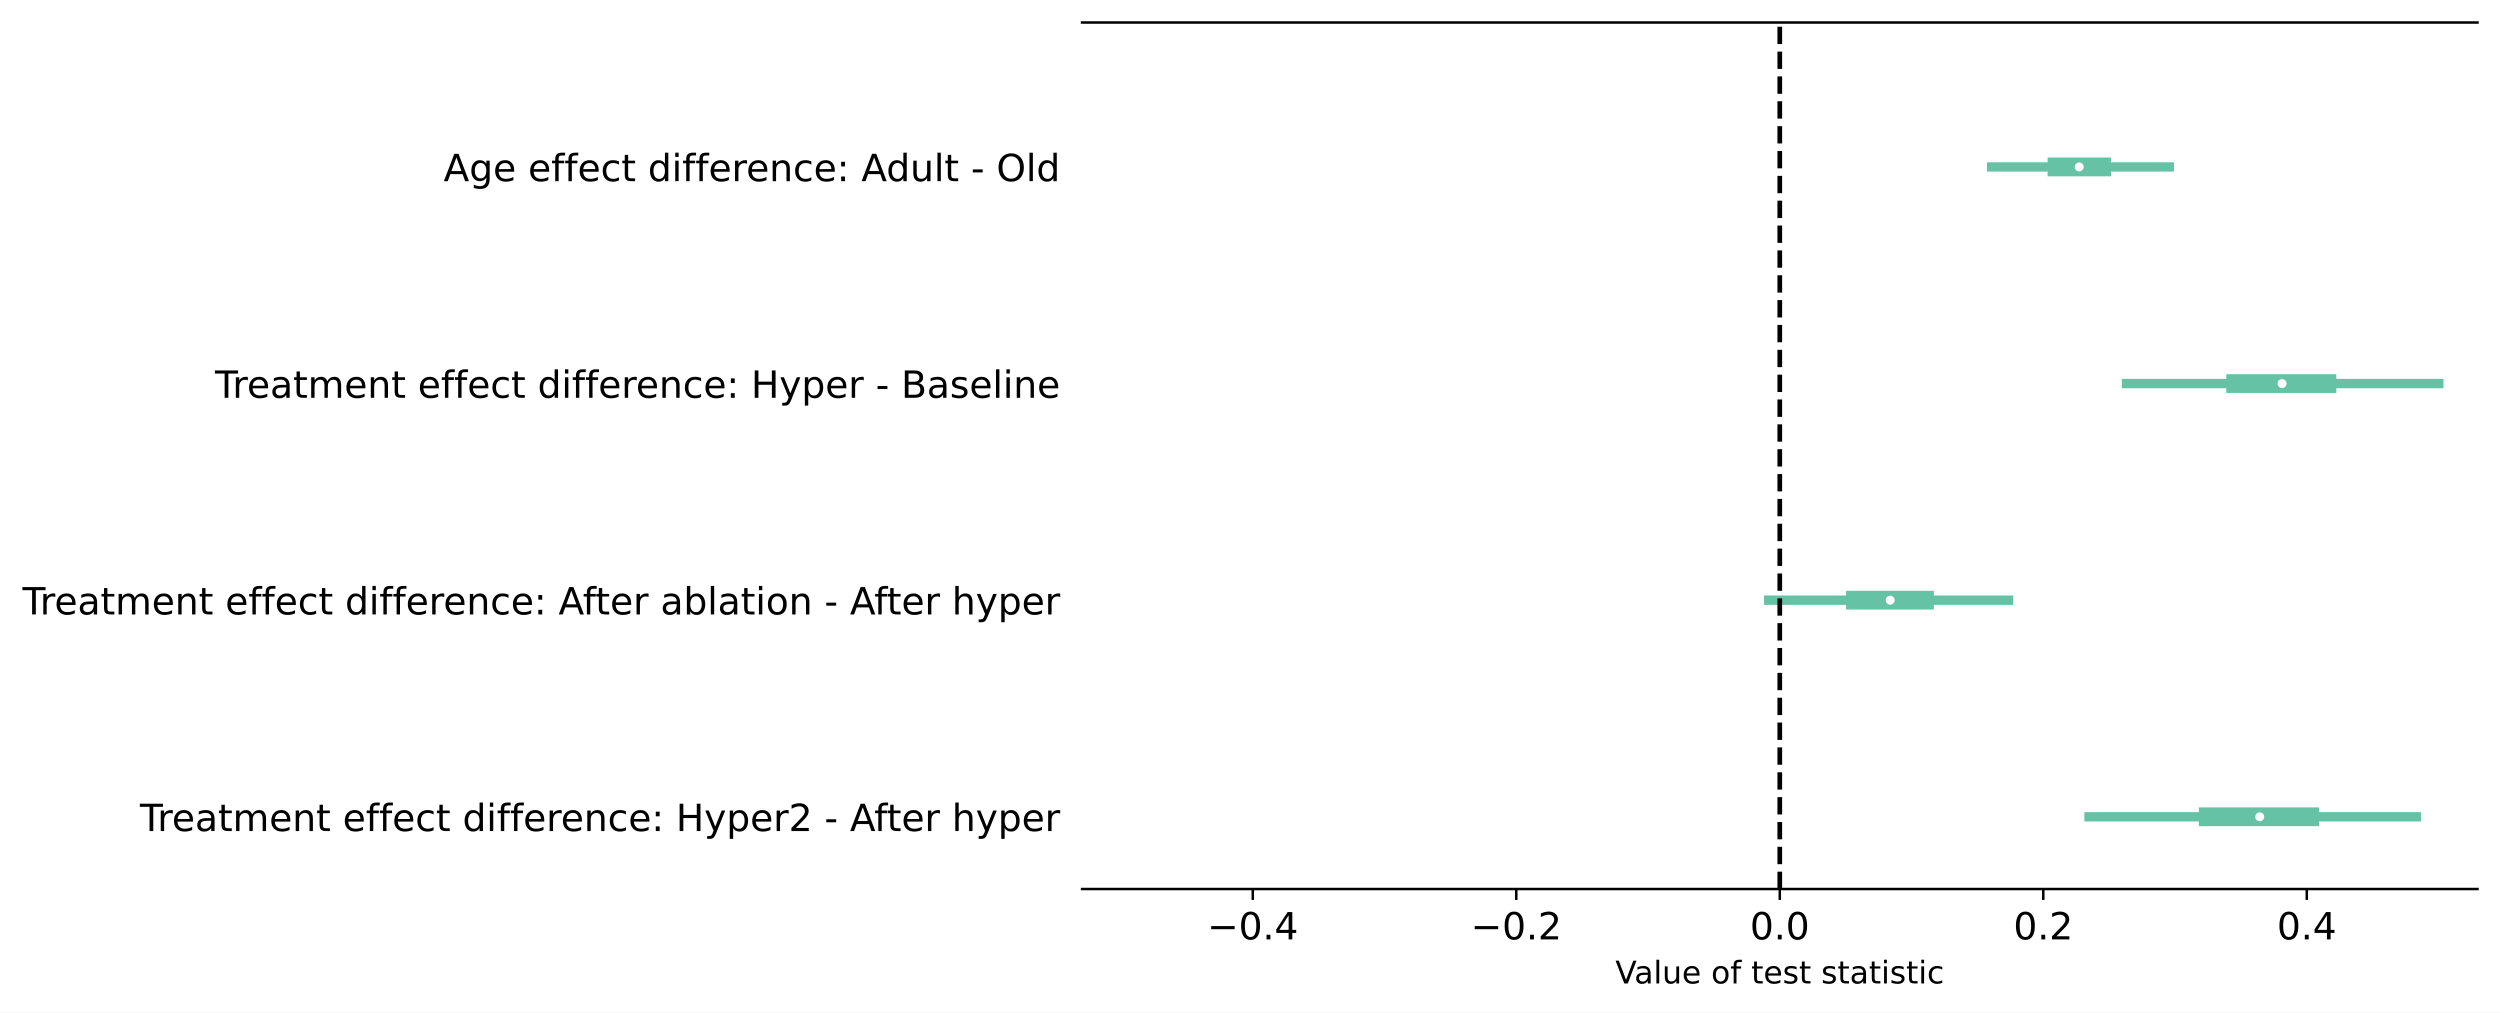
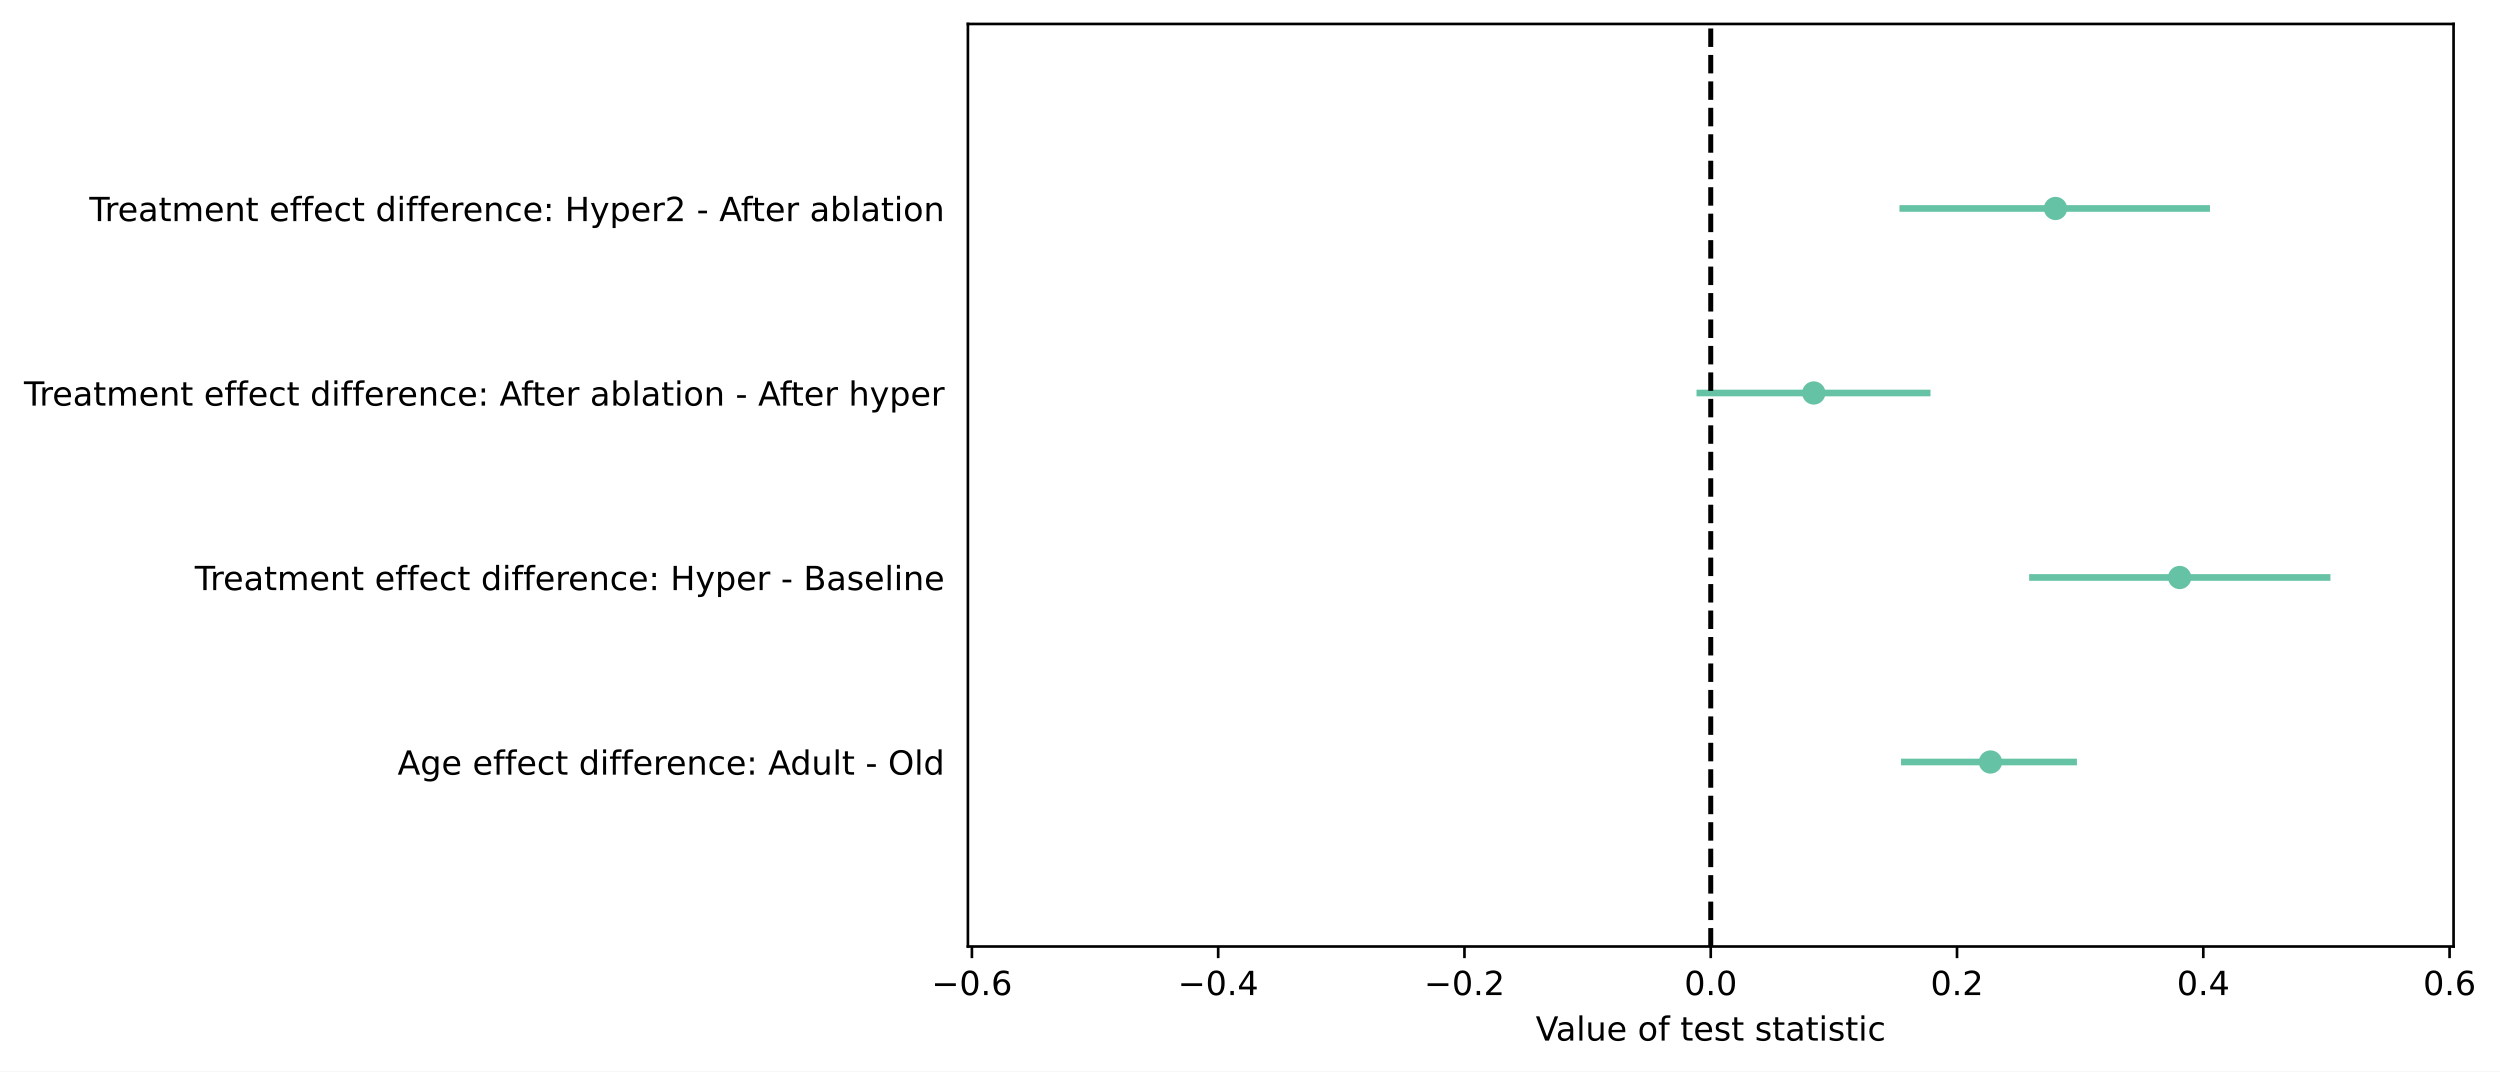
- <svg xmlns="http://www.w3.org/2000/svg" xmlns:xlink="http://www.w3.org/1999/xlink" width="799.758pt" height="323.892pt" viewBox="0 0 799.758 323.892" version="1.1">
+ <svg xmlns="http://www.w3.org/2000/svg" xmlns:xlink="http://www.w3.org/1999/xlink" width="751.183pt" height="321.956pt" viewBox="0 0 751.183 321.956" version="1.1">
  <defs>
    <style type="text/css">*{stroke-linejoin: round; stroke-linecap: butt}</style>
  </defs>
  <g id="figure_1">
    <g id="patch_1">
-       <path d="M 0 323.892  L 799.758 323.892  L 799.758 0  L 0 0  z " style="fill: #ffffff" />
+       <path d="M 0 321.956  L 751.183 321.956  L 751.183 0  L 0 0  z " style="fill: #ffffff" />
    </g>
    <g id="axes_1">
      <g id="patch_2">
-         <path d="M 346.158 284.4  L 792.558 284.4  L 792.558 7.2  L 346.158 7.2  z " style="fill: #ffffff" />
+         <path d="M 290.831 284.4  L 737.231 284.4  L 737.231 7.2  L 290.831 7.2  z " style="fill: #ffffff" />
      </g>
      <g id="matplotlib.axis_1">
        <g id="xtick_1">
          <g id="line2d_1">
            <defs>
-               <path id="m90b5efe0bd" d="M 0 0  L 0 3.5  " style="stroke: #000000; stroke-width: 0.8" />
+               <path id="m12f1e73c21" d="M 0 0  L 0 3.5  " style="stroke: #000000; stroke-width: 0.8" />
            </defs>
            <g>
-               <use xlink:href="#m90b5efe0bd" x="400.766" y="284.4" style="stroke: #000000; stroke-width: 0.8" />
+               <use xlink:href="#m12f1e73c21" x="292.031" y="284.4" style="stroke: #000000; stroke-width: 0.8" />
            </g>
          </g>
          <g id="text_1">
-             <g transform="translate(386.1962 300.5181) scale(0.12 -0.12)">
+             <g transform="translate(279.8892 298.9984) scale(0.1 -0.1)">
              <defs>
                <path id="DejaVuSans-2212" d="M 678 2272  L 4684 2272  L 4684 1741  L 678 1741  L 678 2272  z " transform="scale(0.015625)" />
                <path id="DejaVuSans-30" d="M 2034 4250  Q 1547 4250 1301 3770  Q 1056 3291 1056 2328  Q 1056 1369 1301 889  Q 1547 409 2034 409  Q 2525 409 2770 889  Q 3016 1369 3016 2328  Q 3016 3291 2770 3770  Q 2525 4250 2034 4250  z M 2034 4750  Q 2819 4750 3233 4129  Q 3647 3509 3647 2328  Q 3647 1150 3233 529  Q 2819 -91 2034 -91  Q 1250 -91 836 529  Q 422 1150 422 2328  Q 422 3509 836 4129  Q 1250 4750 2034 4750  z " transform="scale(0.015625)" />
                <path id="DejaVuSans-2e" d="M 684 794  L 1344 794  L 1344 0  L 684 0  L 684 794  z " transform="scale(0.015625)" />
+                 <path id="DejaVuSans-36" d="M 2113 2584  Q 1688 2584 1439 2293  Q 1191 2003 1191 1497  Q 1191 994 1439 701  Q 1688 409 2113 409  Q 2538 409 2786 701  Q 3034 994 3034 1497  Q 3034 2003 2786 2293  Q 2538 2584 2113 2584  z M 3366 4563  L 3366 3988  Q 3128 4100 2886 4159  Q 2644 4219 2406 4219  Q 1781 4219 1451 3797  Q 1122 3375 1075 2522  Q 1259 2794 1537 2939  Q 1816 3084 2150 3084  Q 2853 3084 3261 2657  Q 3669 2231 3669 1497  Q 3669 778 3244 343  Q 2819 -91 2113 -91  Q 1303 -91 875 529  Q 447 1150 447 2328  Q 447 3434 972 4092  Q 1497 4750 2381 4750  Q 2619 4750 2861 4703  Q 3103 4656 3366 4563  z " transform="scale(0.015625)" />
+               </defs>
+               <use xlink:href="#DejaVuSans-2212" />
+               <use xlink:href="#DejaVuSans-30" x="83.789" />
+               <use xlink:href="#DejaVuSans-2e" x="147.412" />
+               <use xlink:href="#DejaVuSans-36" x="179.199" />
+             </g>
+           </g>
+         </g>
+         <g id="xtick_2">
+           <g id="line2d_2">
+             <g>
+               <use xlink:href="#m12f1e73c21" x="366.031" y="284.4" style="stroke: #000000; stroke-width: 0.8" />
+             </g>
+           </g>
+           <g id="text_2">
+             <g transform="translate(353.8894 298.9984) scale(0.1 -0.1)">
+               <defs>
                <path id="DejaVuSans-34" d="M 2419 4116  L 825 1625  L 2419 1625  L 2419 4116  z M 2253 4666  L 3047 4666  L 3047 1625  L 3713 1625  L 3713 1100  L 3047 1100  L 3047 0  L 2419 0  L 2419 1100  L 313 1100  L 313 1709  L 2253 4666  z " transform="scale(0.015625)" />
              </defs>
              <use xlink:href="#DejaVuSans-2212" />
              <use xlink:href="#DejaVuSans-30" x="83.789" />
              <use xlink:href="#DejaVuSans-2e" x="147.412" />
              <use xlink:href="#DejaVuSans-34" x="179.199" />
            </g>
          </g>
        </g>
-         <g id="xtick_2">
-           <g id="line2d_2">
-             <g>
-               <use xlink:href="#m90b5efe0bd" x="485.062" y="284.4" style="stroke: #000000; stroke-width: 0.8" />
-             </g>
-           </g>
-           <g id="text_2">
-             <g transform="translate(470.492 300.5181) scale(0.12 -0.12)">
+         <g id="xtick_3">
+           <g id="line2d_3">
+             <g>
+               <use xlink:href="#m12f1e73c21" x="440.031" y="284.4" style="stroke: #000000; stroke-width: 0.8" />
+             </g>
+           </g>
+           <g id="text_3">
+             <g transform="translate(427.8896 298.9984) scale(0.1 -0.1)">
              <defs>
                <path id="DejaVuSans-32" d="M 1228 531  L 3431 531  L 3431 0  L 469 0  L 469 531  Q 828 903 1448 1529  Q 2069 2156 2228 2338  Q 2531 2678 2651 2914  Q 2772 3150 2772 3378  Q 2772 3750 2511 3984  Q 2250 4219 1831 4219  Q 1534 4219 1204 4116  Q 875 4013 500 3803  L 500 4441  Q 881 4594 1212 4672  Q 1544 4750 1819 4750  Q 2544 4750 2975 4387  Q 3406 4025 3406 3419  Q 3406 3131 3298 2873  Q 3191 2616 2906 2266  Q 2828 2175 2409 1742  Q 1991 1309 1228 531  z " transform="scale(0.015625)" />
              </defs>
              <use xlink:href="#DejaVuSans-2212" />
              <use xlink:href="#DejaVuSans-30" x="83.789" />
              <use xlink:href="#DejaVuSans-2e" x="147.412" />
              <use xlink:href="#DejaVuSans-32" x="179.199" />
            </g>
          </g>
        </g>
-         <g id="xtick_3">
-           <g id="line2d_3">
-             <g>
-               <use xlink:href="#m90b5efe0bd" x="569.357" y="284.4" style="stroke: #000000; stroke-width: 0.8" />
-             </g>
-           </g>
-           <g id="text_3">
-             <g transform="translate(559.8156 300.5181) scale(0.12 -0.12)">
+         <g id="xtick_4">
+           <g id="line2d_4">
+             <g>
+               <use xlink:href="#m12f1e73c21" x="514.031" y="284.4" style="stroke: #000000; stroke-width: 0.8" />
+             </g>
+           </g>
+           <g id="text_4">
+             <g transform="translate(506.0797 298.9984) scale(0.1 -0.1)">
              <use xlink:href="#DejaVuSans-30" />
              <use xlink:href="#DejaVuSans-2e" x="63.623" />
              <use xlink:href="#DejaVuSans-30" x="95.41" />
            </g>
          </g>
        </g>
-         <g id="xtick_4">
-           <g id="line2d_4">
-             <g>
-               <use xlink:href="#m90b5efe0bd" x="653.653" y="284.4" style="stroke: #000000; stroke-width: 0.8" />
-             </g>
-           </g>
-           <g id="text_4">
-             <g transform="translate(644.1115 300.5181) scale(0.12 -0.12)">
+         <g id="xtick_5">
+           <g id="line2d_5">
+             <g>
+               <use xlink:href="#m12f1e73c21" x="588.031" y="284.4" style="stroke: #000000; stroke-width: 0.8" />
+             </g>
+           </g>
+           <g id="text_5">
+             <g transform="translate(580.0799 298.9984) scale(0.1 -0.1)">
              <use xlink:href="#DejaVuSans-30" />
              <use xlink:href="#DejaVuSans-2e" x="63.623" />
              <use xlink:href="#DejaVuSans-32" x="95.41" />
            </g>
          </g>
        </g>
-         <g id="xtick_5">
-           <g id="line2d_5">
-             <g>
-               <use xlink:href="#m90b5efe0bd" x="737.949" y="284.4" style="stroke: #000000; stroke-width: 0.8" />
-             </g>
-           </g>
-           <g id="text_5">
-             <g transform="translate(728.4073 300.5181) scale(0.12 -0.12)">
+         <g id="xtick_6">
+           <g id="line2d_6">
+             <g>
+               <use xlink:href="#m12f1e73c21" x="662.032" y="284.4" style="stroke: #000000; stroke-width: 0.8" />
+             </g>
+           </g>
+           <g id="text_6">
+             <g transform="translate(654.0801 298.9984) scale(0.1 -0.1)">
              <use xlink:href="#DejaVuSans-30" />
              <use xlink:href="#DejaVuSans-2e" x="63.623" />
              <use xlink:href="#DejaVuSans-34" x="95.41" />
            </g>
          </g>
        </g>
-         <g id="text_6">
-           <g transform="translate(516.7567 314.6122) scale(0.1 -0.1)">
+         <g id="xtick_7">
+           <g id="line2d_7">
+             <g>
+               <use xlink:href="#m12f1e73c21" x="736.032" y="284.4" style="stroke: #000000; stroke-width: 0.8" />
+             </g>
+           </g>
+           <g id="text_7">
+             <g transform="translate(728.0803 298.9984) scale(0.1 -0.1)">
+               <use xlink:href="#DejaVuSans-30" />
+               <use xlink:href="#DejaVuSans-2e" x="63.623" />
+               <use xlink:href="#DejaVuSans-36" x="95.41" />
+             </g>
+           </g>
+         </g>
+         <g id="text_8">
+           <g transform="translate(461.4305 312.6766) scale(0.1 -0.1)">
            <defs>
              <path id="DejaVuSans-56" d="M 1831 0  L 50 4666  L 709 4666  L 2188 738  L 3669 4666  L 4325 4666  L 2547 0  L 1831 0  z " transform="scale(0.015625)" />
              <path id="DejaVuSans-61" d="M 2194 1759  Q 1497 1759 1228 1600  Q 959 1441 959 1056  Q 959 750 1161 570  Q 1363 391 1709 391  Q 2188 391 2477 730  Q 2766 1069 2766 1631  L 2766 1759  L 2194 1759  z M 3341 1997  L 3341 0  L 2766 0  L 2766 531  Q 2569 213 2275 61  Q 1981 -91 1556 -91  Q 1019 -91 701 211  Q 384 513 384 1019  Q 384 1609 779 1909  Q 1175 2209 1959 2209  L 2766 2209  L 2766 2266  Q 2766 2663 2505 2880  Q 2244 3097 1772 3097  Q 1472 3097 1187 3025  Q 903 2953 641 2809  L 641 3341  Q 956 3463 1253 3523  Q 1550 3584 1831 3584  Q 2591 3584 2966 3190  Q 3341 2797 3341 1997  z " transform="scale(0.015625)" />
              <path id="DejaVuSans-6c" d="M 603 4863  L 1178 4863  L 1178 0  L 603 0  L 603 4863  z " transform="scale(0.015625)" />
              <path id="DejaVuSans-75" d="M 544 1381  L 544 3500  L 1119 3500  L 1119 1403  Q 1119 906 1312 657  Q 1506 409 1894 409  Q 2359 409 2629 706  Q 2900 1003 2900 1516  L 2900 3500  L 3475 3500  L 3475 0  L 2900 0  L 2900 538  Q 2691 219 2414 64  Q 2138 -91 1772 -91  Q 1169 -91 856 284  Q 544 659 544 1381  z M 1991 3584  L 1991 3584  z " transform="scale(0.015625)" />
              <path id="DejaVuSans-65" d="M 3597 1894  L 3597 1613  L 953 1613  Q 991 1019 1311 708  Q 1631 397 2203 397  Q 2534 397 2845 478  Q 3156 559 3463 722  L 3463 178  Q 3153 47 2828 -22  Q 2503 -91 2169 -91  Q 1331 -91 842 396  Q 353 884 353 1716  Q 353 2575 817 3079  Q 1281 3584 2069 3584  Q 2775 3584 3186 3129  Q 3597 2675 3597 1894  z M 3022 2063  Q 3016 2534 2758 2815  Q 2500 3097 2075 3097  Q 1594 3097 1305 2825  Q 1016 2553 972 2059  L 3022 2063  z " transform="scale(0.015625)" />
              <path id="DejaVuSans-20" transform="scale(0.015625)" />
              <path id="DejaVuSans-6f" d="M 1959 3097  Q 1497 3097 1228 2736  Q 959 2375 959 1747  Q 959 1119 1226 758  Q 1494 397 1959 397  Q 2419 397 2687 759  Q 2956 1122 2956 1747  Q 2956 2369 2687 2733  Q 2419 3097 1959 3097  z M 1959 3584  Q 2709 3584 3137 3096  Q 3566 2609 3566 1747  Q 3566 888 3137 398  Q 2709 -91 1959 -91  Q 1206 -91 779 398  Q 353 888 353 1747  Q 353 2609 779 3096  Q 1206 3584 1959 3584  z " transform="scale(0.015625)" />
              <path id="DejaVuSans-66" d="M 2375 4863  L 2375 4384  L 1825 4384  Q 1516 4384 1395 4259  Q 1275 4134 1275 3809  L 1275 3500  L 2222 3500  L 2222 3053  L 1275 3053  L 1275 0  L 697 0  L 697 3053  L 147 3053  L 147 3500  L 697 3500  L 697 3744  Q 697 4328 969 4595  Q 1241 4863 1831 4863  L 2375 4863  z " transform="scale(0.015625)" />
              <path id="DejaVuSans-74" d="M 1172 4494  L 1172 3500  L 2356 3500  L 2356 3053  L 1172 3053  L 1172 1153  Q 1172 725 1289 603  Q 1406 481 1766 481  L 2356 481  L 2356 0  L 1766 0  Q 1100 0 847 248  Q 594 497 594 1153  L 594 3053  L 172 3053  L 172 3500  L 594 3500  L 594 4494  L 1172 4494  z " transform="scale(0.015625)" />
              <path id="DejaVuSans-73" d="M 2834 3397  L 2834 2853  Q 2591 2978 2328 3040  Q 2066 3103 1784 3103  Q 1356 3103 1142 2972  Q 928 2841 928 2578  Q 928 2378 1081 2264  Q 1234 2150 1697 2047  L 1894 2003  Q 2506 1872 2764 1633  Q 3022 1394 3022 966  Q 3022 478 2636 193  Q 2250 -91 1575 -91  Q 1294 -91 989 -36  Q 684 19 347 128  L 347 722  Q 666 556 975 473  Q 1284 391 1588 391  Q 1994 391 2212 530  Q 2431 669 2431 922  Q 2431 1156 2273 1281  Q 2116 1406 1581 1522  L 1381 1569  Q 847 1681 609 1914  Q 372 2147 372 2553  Q 372 3047 722 3315  Q 1072 3584 1716 3584  Q 2034 3584 2315 3537  Q 2597 3491 2834 3397  z " transform="scale(0.015625)" />
              <path id="DejaVuSans-69" d="M 603 3500  L 1178 3500  L 1178 0  L 603 0  L 603 3500  z M 603 4863  L 1178 4863  L 1178 4134  L 603 4134  L 603 4863  z " transform="scale(0.015625)" />
              <path id="DejaVuSans-63" d="M 3122 3366  L 3122 2828  Q 2878 2963 2633 3030  Q 2388 3097 2138 3097  Q 1578 3097 1268 2742  Q 959 2388 959 1747  Q 959 1106 1268 751  Q 1578 397 2138 397  Q 2388 397 2633 464  Q 2878 531 3122 666  L 3122 134  Q 2881 22 2623 -34  Q 2366 -91 2075 -91  Q 1284 -91 818 406  Q 353 903 353 1747  Q 353 2603 823 3093  Q 1294 3584 2113 3584  Q 2378 3584 2631 3529  Q 2884 3475 3122 3366  z " transform="scale(0.015625)" />
            </defs>
            <use xlink:href="#DejaVuSans-56" />
            <use xlink:href="#DejaVuSans-61" x="60.658" />
            <use xlink:href="#DejaVuSans-6c" x="121.938" />
            <use xlink:href="#DejaVuSans-75" x="149.721" />
            <use xlink:href="#DejaVuSans-65" x="213.1" />
            <use xlink:href="#DejaVuSans-20" x="274.623" />
            <use xlink:href="#DejaVuSans-6f" x="306.41" />
            <use xlink:href="#DejaVuSans-66" x="367.592" />
            <use xlink:href="#DejaVuSans-20" x="402.797" />
            <use xlink:href="#DejaVuSans-74" x="434.584" />
            <use xlink:href="#DejaVuSans-65" x="473.793" />
            <use xlink:href="#DejaVuSans-73" x="535.316" />
            <use xlink:href="#DejaVuSans-74" x="587.416" />
            <use xlink:href="#DejaVuSans-20" x="626.625" />
            <use xlink:href="#DejaVuSans-73" x="658.412" />
            <use xlink:href="#DejaVuSans-74" x="710.512" />
            <use xlink:href="#DejaVuSans-61" x="749.721" />
            <use xlink:href="#DejaVuSans-74" x="811" />
            <use xlink:href="#DejaVuSans-69" x="850.209" />
            <use xlink:href="#DejaVuSans-73" x="877.992" />
            <use xlink:href="#DejaVuSans-74" x="930.092" />
            <use xlink:href="#DejaVuSans-69" x="969.301" />
            <use xlink:href="#DejaVuSans-63" x="997.084" />
          </g>
        </g>
      </g>
      <g id="matplotlib.axis_2">
-         <g id="ytick_1">
-           <g id="text_7">
-             <g transform="translate(44.77125 265.8591) scale(0.12 -0.12)">
+         <g id="ytick_1" />
+         <g id="ytick_2">
+           <g id="text_9">
+             <g transform="translate(119.4594 232.7592) scale(0.1 -0.1)">
+               <defs>
+                 <path id="DejaVuSans-41" d="M 2188 4044  L 1331 1722  L 3047 1722  L 2188 4044  z M 1831 4666  L 2547 4666  L 4325 0  L 3669 0  L 3244 1197  L 1141 1197  L 716 0  L 50 0  L 1831 4666  z " transform="scale(0.015625)" />
+                 <path id="DejaVuSans-67" d="M 2906 1791  Q 2906 2416 2648 2759  Q 2391 3103 1925 3103  Q 1463 3103 1205 2759  Q 947 2416 947 1791  Q 947 1169 1205 825  Q 1463 481 1925 481  Q 2391 481 2648 825  Q 2906 1169 2906 1791  z M 3481 434  Q 3481 -459 3084 -895  Q 2688 -1331 1869 -1331  Q 1566 -1331 1297 -1286  Q 1028 -1241 775 -1147  L 775 -588  Q 1028 -725 1275 -790  Q 1522 -856 1778 -856  Q 2344 -856 2625 -561  Q 2906 -266 2906 331  L 2906 616  Q 2728 306 2450 153  Q 2172 0 1784 0  Q 1141 0 747 490  Q 353 981 353 1791  Q 353 2603 747 3093  Q 1141 3584 1784 3584  Q 2172 3584 2450 3431  Q 2728 3278 2906 2969  L 2906 3500  L 3481 3500  L 3481 434  z " transform="scale(0.015625)" />
+                 <path id="DejaVuSans-64" d="M 2906 2969  L 2906 4863  L 3481 4863  L 3481 0  L 2906 0  L 2906 525  Q 2725 213 2448 61  Q 2172 -91 1784 -91  Q 1150 -91 751 415  Q 353 922 353 1747  Q 353 2572 751 3078  Q 1150 3584 1784 3584  Q 2172 3584 2448 3432  Q 2725 3281 2906 2969  z M 947 1747  Q 947 1113 1208 752  Q 1469 391 1925 391  Q 2381 391 2643 752  Q 2906 1113 2906 1747  Q 2906 2381 2643 2742  Q 2381 3103 1925 3103  Q 1469 3103 1208 2742  Q 947 2381 947 1747  z " transform="scale(0.015625)" />
+                 <path id="DejaVuSans-72" d="M 2631 2963  Q 2534 3019 2420 3045  Q 2306 3072 2169 3072  Q 1681 3072 1420 2755  Q 1159 2438 1159 1844  L 1159 0  L 581 0  L 581 3500  L 1159 3500  L 1159 2956  Q 1341 3275 1631 3429  Q 1922 3584 2338 3584  Q 2397 3584 2469 3576  Q 2541 3569 2628 3553  L 2631 2963  z " transform="scale(0.015625)" />
+                 <path id="DejaVuSans-6e" d="M 3513 2113  L 3513 0  L 2938 0  L 2938 2094  Q 2938 2591 2744 2837  Q 2550 3084 2163 3084  Q 1697 3084 1428 2787  Q 1159 2491 1159 1978  L 1159 0  L 581 0  L 581 3500  L 1159 3500  L 1159 2956  Q 1366 3272 1645 3428  Q 1925 3584 2291 3584  Q 2894 3584 3203 3211  Q 3513 2838 3513 2113  z " transform="scale(0.015625)" />
+                 <path id="DejaVuSans-3a" d="M 750 794  L 1409 794  L 1409 0  L 750 0  L 750 794  z M 750 3309  L 1409 3309  L 1409 2516  L 750 2516  L 750 3309  z " transform="scale(0.015625)" />
+                 <path id="DejaVuSans-2d" d="M 313 2009  L 1997 2009  L 1997 1497  L 313 1497  L 313 2009  z " transform="scale(0.015625)" />
+                 <path id="DejaVuSans-4f" d="M 2522 4238  Q 1834 4238 1429 3725  Q 1025 3213 1025 2328  Q 1025 1447 1429 934  Q 1834 422 2522 422  Q 3209 422 3611 934  Q 4013 1447 4013 2328  Q 4013 3213 3611 3725  Q 3209 4238 2522 4238  z M 2522 4750  Q 3503 4750 4090 4092  Q 4678 3434 4678 2328  Q 4678 1225 4090 567  Q 3503 -91 2522 -91  Q 1538 -91 948 565  Q 359 1222 359 2328  Q 359 3434 948 4092  Q 1538 4750 2522 4750  z " transform="scale(0.015625)" />
+               </defs>
+               <use xlink:href="#DejaVuSans-41" />
+               <use xlink:href="#DejaVuSans-67" x="68.408" />
+               <use xlink:href="#DejaVuSans-65" x="131.885" />
+               <use xlink:href="#DejaVuSans-20" x="193.408" />
+               <use xlink:href="#DejaVuSans-65" x="225.195" />
+               <use xlink:href="#DejaVuSans-66" x="286.719" />
+               <use xlink:href="#DejaVuSans-66" x="321.924" />
+               <use xlink:href="#DejaVuSans-65" x="357.129" />
+               <use xlink:href="#DejaVuSans-63" x="418.652" />
+               <use xlink:href="#DejaVuSans-74" x="473.633" />
+               <use xlink:href="#DejaVuSans-20" x="512.842" />
+               <use xlink:href="#DejaVuSans-64" x="544.629" />
+               <use xlink:href="#DejaVuSans-69" x="608.105" />
+               <use xlink:href="#DejaVuSans-66" x="635.889" />
+               <use xlink:href="#DejaVuSans-66" x="671.094" />
+               <use xlink:href="#DejaVuSans-65" x="706.299" />
+               <use xlink:href="#DejaVuSans-72" x="767.822" />
+               <use xlink:href="#DejaVuSans-65" x="806.686" />
+               <use xlink:href="#DejaVuSans-6e" x="868.209" />
+               <use xlink:href="#DejaVuSans-63" x="931.588" />
+               <use xlink:href="#DejaVuSans-65" x="986.568" />
+               <use xlink:href="#DejaVuSans-3a" x="1048.092" />
+               <use xlink:href="#DejaVuSans-20" x="1081.783" />
+               <use xlink:href="#DejaVuSans-41" x="1113.57" />
+               <use xlink:href="#DejaVuSans-64" x="1180.229" />
+               <use xlink:href="#DejaVuSans-75" x="1243.705" />
+               <use xlink:href="#DejaVuSans-6c" x="1307.084" />
+               <use xlink:href="#DejaVuSans-74" x="1334.867" />
+               <use xlink:href="#DejaVuSans-20" x="1374.076" />
+               <use xlink:href="#DejaVuSans-2d" x="1405.863" />
+               <use xlink:href="#DejaVuSans-20" x="1441.947" />
+               <use xlink:href="#DejaVuSans-4f" x="1473.734" />
+               <use xlink:href="#DejaVuSans-6c" x="1552.445" />
+               <use xlink:href="#DejaVuSans-64" x="1580.229" />
+             </g>
+           </g>
+         </g>
+         <g id="ytick_3">
+           <g id="text_10">
+             <g transform="translate(58.52813 177.3192) scale(0.1 -0.1)">
              <defs>
                <path id="DejaVuSans-54" d="M -19 4666  L 3928 4666  L 3928 4134  L 2272 4134  L 2272 0  L 1638 0  L 1638 4134  L -19 4134  L -19 4666  z " transform="scale(0.015625)" />
-                 <path id="DejaVuSans-72" d="M 2631 2963  Q 2534 3019 2420 3045  Q 2306 3072 2169 3072  Q 1681 3072 1420 2755  Q 1159 2438 1159 1844  L 1159 0  L 581 0  L 581 3500  L 1159 3500  L 1159 2956  Q 1341 3275 1631 3429  Q 1922 3584 2338 3584  Q 2397 3584 2469 3576  Q 2541 3569 2628 3553  L 2631 2963  z " transform="scale(0.015625)" />
                <path id="DejaVuSans-6d" d="M 3328 2828  Q 3544 3216 3844 3400  Q 4144 3584 4550 3584  Q 5097 3584 5394 3201  Q 5691 2819 5691 2113  L 5691 0  L 5113 0  L 5113 2094  Q 5113 2597 4934 2840  Q 4756 3084 4391 3084  Q 3944 3084 3684 2787  Q 3425 2491 3425 1978  L 3425 0  L 2847 0  L 2847 2094  Q 2847 2600 2669 2842  Q 2491 3084 2119 3084  Q 1678 3084 1418 2786  Q 1159 2488 1159 1978  L 1159 0  L 581 0  L 581 3500  L 1159 3500  L 1159 2956  Q 1356 3278 1631 3431  Q 1906 3584 2284 3584  Q 2666 3584 2933 3390  Q 3200 3197 3328 2828  z " transform="scale(0.015625)" />
-                 <path id="DejaVuSans-6e" d="M 3513 2113  L 3513 0  L 2938 0  L 2938 2094  Q 2938 2591 2744 2837  Q 2550 3084 2163 3084  Q 1697 3084 1428 2787  Q 1159 2491 1159 1978  L 1159 0  L 581 0  L 581 3500  L 1159 3500  L 1159 2956  Q 1366 3272 1645 3428  Q 1925 3584 2291 3584  Q 2894 3584 3203 3211  Q 3513 2838 3513 2113  z " transform="scale(0.015625)" />
-                 <path id="DejaVuSans-64" d="M 2906 2969  L 2906 4863  L 3481 4863  L 3481 0  L 2906 0  L 2906 525  Q 2725 213 2448 61  Q 2172 -91 1784 -91  Q 1150 -91 751 415  Q 353 922 353 1747  Q 353 2572 751 3078  Q 1150 3584 1784 3584  Q 2172 3584 2448 3432  Q 2725 3281 2906 2969  z M 947 1747  Q 947 1113 1208 752  Q 1469 391 1925 391  Q 2381 391 2643 752  Q 2906 1113 2906 1747  Q 2906 2381 2643 2742  Q 2381 3103 1925 3103  Q 1469 3103 1208 2742  Q 947 2381 947 1747  z " transform="scale(0.015625)" />
-                 <path id="DejaVuSans-3a" d="M 750 794  L 1409 794  L 1409 0  L 750 0  L 750 794  z M 750 3309  L 1409 3309  L 1409 2516  L 750 2516  L 750 3309  z " transform="scale(0.015625)" />
                <path id="DejaVuSans-48" d="M 628 4666  L 1259 4666  L 1259 2753  L 3553 2753  L 3553 4666  L 4184 4666  L 4184 0  L 3553 0  L 3553 2222  L 1259 2222  L 1259 0  L 628 0  L 628 4666  z " transform="scale(0.015625)" />
                <path id="DejaVuSans-79" d="M 2059 -325  Q 1816 -950 1584 -1140  Q 1353 -1331 966 -1331  L 506 -1331  L 506 -850  L 844 -850  Q 1081 -850 1212 -737  Q 1344 -625 1503 -206  L 1606 56  L 191 3500  L 800 3500  L 1894 763  L 2988 3500  L 3597 3500  L 2059 -325  z " transform="scale(0.015625)" />
                <path id="DejaVuSans-70" d="M 1159 525  L 1159 -1331  L 581 -1331  L 581 3500  L 1159 3500  L 1159 2969  Q 1341 3281 1617 3432  Q 1894 3584 2278 3584  Q 2916 3584 3314 3078  Q 3713 2572 3713 1747  Q 3713 922 3314 415  Q 2916 -91 2278 -91  Q 1894 -91 1617 61  Q 1341 213 1159 525  z M 3116 1747  Q 3116 2381 2855 2742  Q 2594 3103 2138 3103  Q 1681 3103 1420 2742  Q 1159 2381 1159 1747  Q 1159 1113 1420 752  Q 1681 391 2138 391  Q 2594 391 2855 752  Q 3116 1113 3116 1747  z " transform="scale(0.015625)" />
-                 <path id="DejaVuSans-2d" d="M 313 2009  L 1997 2009  L 1997 1497  L 313 1497  L 313 2009  z " transform="scale(0.015625)" />
-                 <path id="DejaVuSans-41" d="M 2188 4044  L 1331 1722  L 3047 1722  L 2188 4044  z M 1831 4666  L 2547 4666  L 4325 0  L 3669 0  L 3244 1197  L 1141 1197  L 716 0  L 50 0  L 1831 4666  z " transform="scale(0.015625)" />
-                 <path id="DejaVuSans-68" d="M 3513 2113  L 3513 0  L 2938 0  L 2938 2094  Q 2938 2591 2744 2837  Q 2550 3084 2163 3084  Q 1697 3084 1428 2787  Q 1159 2491 1159 1978  L 1159 0  L 581 0  L 581 4863  L 1159 4863  L 1159 2956  Q 1366 3272 1645 3428  Q 1925 3584 2291 3584  Q 2894 3584 3203 3211  Q 3513 2838 3513 2113  z " transform="scale(0.015625)" />
+                 <path id="DejaVuSans-42" d="M 1259 2228  L 1259 519  L 2272 519  Q 2781 519 3026 730  Q 3272 941 3272 1375  Q 3272 1813 3026 2020  Q 2781 2228 2272 2228  L 1259 2228  z M 1259 4147  L 1259 2741  L 2194 2741  Q 2656 2741 2882 2914  Q 3109 3088 3109 3444  Q 3109 3797 2882 3972  Q 2656 4147 2194 4147  L 1259 4147  z M 628 4666  L 2241 4666  Q 2963 4666 3353 4366  Q 3744 4066 3744 3513  Q 3744 3084 3544 2831  Q 3344 2578 2956 2516  Q 3422 2416 3680 2098  Q 3938 1781 3938 1306  Q 3938 681 3513 340  Q 3088 0 2303 0  L 628 0  L 628 4666  z " transform="scale(0.015625)" />
              </defs>
              <use xlink:href="#DejaVuSans-54" />
              <use xlink:href="#DejaVuSans-72" x="46.334" />
              <use xlink:href="#DejaVuSans-65" x="85.197" />
              <use xlink:href="#DejaVuSans-61" x="146.721" />
              <use xlink:href="#DejaVuSans-74" x="208" />
              <use xlink:href="#DejaVuSans-6d" x="247.209" />
              <use xlink:href="#DejaVuSans-65" x="344.621" />
              <use xlink:href="#DejaVuSans-6e" x="406.145" />
              <use xlink:href="#DejaVuSans-74" x="469.523" />
              <use xlink:href="#DejaVuSans-20" x="508.732" />
              <use xlink:href="#DejaVuSans-65" x="540.52" />
              <use xlink:href="#DejaVuSans-66" x="602.043" />
              <use xlink:href="#DejaVuSans-66" x="637.248" />
              <use xlink:href="#DejaVuSans-65" x="672.453" />
              <use xlink:href="#DejaVuSans-63" x="733.977" />
              <use xlink:href="#DejaVuSans-74" x="788.957" />
              <use xlink:href="#DejaVuSans-20" x="828.166" />
              <use xlink:href="#DejaVuSans-64" x="859.953" />
              <use xlink:href="#DejaVuSans-69" x="923.43" />
              <use xlink:href="#DejaVuSans-66" x="951.213" />
              <use xlink:href="#DejaVuSans-66" x="986.418" />
              <use xlink:href="#DejaVuSans-65" x="1021.623" />
              <use xlink:href="#DejaVuSans-72" x="1083.146" />
              <use xlink:href="#DejaVuSans-65" x="1122.01" />
              <use xlink:href="#DejaVuSans-6e" x="1183.533" />
              <use xlink:href="#DejaVuSans-63" x="1246.912" />
              <use xlink:href="#DejaVuSans-65" x="1301.893" />
              <use xlink:href="#DejaVuSans-3a" x="1363.416" />
              <use xlink:href="#DejaVuSans-20" x="1397.107" />
              <use xlink:href="#DejaVuSans-48" x="1428.895" />
              <use xlink:href="#DejaVuSans-79" x="1504.09" />
              <use xlink:href="#DejaVuSans-70" x="1563.27" />
              <use xlink:href="#DejaVuSans-65" x="1626.746" />
              <use xlink:href="#DejaVuSans-72" x="1688.27" />
-               <use xlink:href="#DejaVuSans-32" x="1729.383" />
-               <use xlink:href="#DejaVuSans-20" x="1793.006" />
-               <use xlink:href="#DejaVuSans-2d" x="1824.793" />
-               <use xlink:href="#DejaVuSans-20" x="1860.877" />
-               <use xlink:href="#DejaVuSans-41" x="1892.664" />
-               <use xlink:href="#DejaVuSans-66" x="1957.447" />
-               <use xlink:href="#DejaVuSans-74" x="1990.902" />
-               <use xlink:href="#DejaVuSans-65" x="2030.111" />
-               <use xlink:href="#DejaVuSans-72" x="2091.635" />
-               <use xlink:href="#DejaVuSans-20" x="2132.748" />
-               <use xlink:href="#DejaVuSans-68" x="2164.535" />
-               <use xlink:href="#DejaVuSans-79" x="2227.914" />
-               <use xlink:href="#DejaVuSans-70" x="2287.094" />
-               <use xlink:href="#DejaVuSans-65" x="2350.57" />
-               <use xlink:href="#DejaVuSans-72" x="2412.094" />
-             </g>
-           </g>
-         </g>
-         <g id="ytick_2">
-           <g id="text_8">
-             <g transform="translate(7.2 196.5591) scale(0.12 -0.12)">
+               <use xlink:href="#DejaVuSans-20" x="1729.383" />
+               <use xlink:href="#DejaVuSans-2d" x="1761.17" />
+               <use xlink:href="#DejaVuSans-20" x="1797.254" />
+               <use xlink:href="#DejaVuSans-42" x="1829.041" />
+               <use xlink:href="#DejaVuSans-61" x="1897.645" />
+               <use xlink:href="#DejaVuSans-73" x="1958.924" />
+               <use xlink:href="#DejaVuSans-65" x="2011.023" />
+               <use xlink:href="#DejaVuSans-6c" x="2072.547" />
+               <use xlink:href="#DejaVuSans-69" x="2100.33" />
+               <use xlink:href="#DejaVuSans-6e" x="2128.113" />
+               <use xlink:href="#DejaVuSans-65" x="2191.492" />
+             </g>
+           </g>
+         </g>
+         <g id="ytick_4">
+           <g id="text_11">
+             <g transform="translate(7.2 121.8792) scale(0.1 -0.1)">
              <defs>
                <path id="DejaVuSans-62" d="M 3116 1747  Q 3116 2381 2855 2742  Q 2594 3103 2138 3103  Q 1681 3103 1420 2742  Q 1159 2381 1159 1747  Q 1159 1113 1420 752  Q 1681 391 2138 391  Q 2594 391 2855 752  Q 3116 1113 3116 1747  z M 1159 2969  Q 1341 3281 1617 3432  Q 1894 3584 2278 3584  Q 2916 3584 3314 3078  Q 3713 2572 3713 1747  Q 3713 922 3314 415  Q 2916 -91 2278 -91  Q 1894 -91 1617 61  Q 1341 213 1159 525  L 1159 0  L 581 0  L 581 4863  L 1159 4863  L 1159 2969  z " transform="scale(0.015625)" />
+                 <path id="DejaVuSans-68" d="M 3513 2113  L 3513 0  L 2938 0  L 2938 2094  Q 2938 2591 2744 2837  Q 2550 3084 2163 3084  Q 1697 3084 1428 2787  Q 1159 2491 1159 1978  L 1159 0  L 581 0  L 581 4863  L 1159 4863  L 1159 2956  Q 1366 3272 1645 3428  Q 1925 3584 2291 3584  Q 2894 3584 3203 3211  Q 3513 2838 3513 2113  z " transform="scale(0.015625)" />
              </defs>
              <use xlink:href="#DejaVuSans-54" />
              <use xlink:href="#DejaVuSans-72" x="46.334" />
              <use xlink:href="#DejaVuSans-65" x="85.197" />
              <use xlink:href="#DejaVuSans-61" x="146.721" />
              <use xlink:href="#DejaVuSans-74" x="208" />
              <use xlink:href="#DejaVuSans-6d" x="247.209" />
              <use xlink:href="#DejaVuSans-65" x="344.621" />
              <use xlink:href="#DejaVuSans-6e" x="406.145" />
              <use xlink:href="#DejaVuSans-74" x="469.523" />
              <use xlink:href="#DejaVuSans-20" x="508.732" />
              <use xlink:href="#DejaVuSans-65" x="540.52" />
              <use xlink:href="#DejaVuSans-66" x="602.043" />
              <use xlink:href="#DejaVuSans-66" x="637.248" />
              <use xlink:href="#DejaVuSans-65" x="672.453" />
              <use xlink:href="#DejaVuSans-63" x="733.977" />
              <use xlink:href="#DejaVuSans-74" x="788.957" />
              <use xlink:href="#DejaVuSans-20" x="828.166" />
              <use xlink:href="#DejaVuSans-64" x="859.953" />
              <use xlink:href="#DejaVuSans-69" x="923.43" />
              <use xlink:href="#DejaVuSans-66" x="951.213" />
              <use xlink:href="#DejaVuSans-66" x="986.418" />
              <use xlink:href="#DejaVuSans-65" x="1021.623" />
              <use xlink:href="#DejaVuSans-72" x="1083.146" />
              <use xlink:href="#DejaVuSans-65" x="1122.01" />
              <use xlink:href="#DejaVuSans-6e" x="1183.533" />
              <use xlink:href="#DejaVuSans-63" x="1246.912" />
              <use xlink:href="#DejaVuSans-65" x="1301.893" />
              <use xlink:href="#DejaVuSans-3a" x="1363.416" />
              <use xlink:href="#DejaVuSans-20" x="1397.107" />
              <use xlink:href="#DejaVuSans-41" x="1428.895" />
              <use xlink:href="#DejaVuSans-66" x="1493.678" />
              <use xlink:href="#DejaVuSans-74" x="1527.133" />
              <use xlink:href="#DejaVuSans-65" x="1566.342" />
              <use xlink:href="#DejaVuSans-72" x="1627.865" />
              <use xlink:href="#DejaVuSans-20" x="1668.979" />
              <use xlink:href="#DejaVuSans-61" x="1700.766" />
              <use xlink:href="#DejaVuSans-62" x="1762.045" />
              <use xlink:href="#DejaVuSans-6c" x="1825.521" />
              <use xlink:href="#DejaVuSans-61" x="1853.305" />
              <use xlink:href="#DejaVuSans-74" x="1914.584" />
              <use xlink:href="#DejaVuSans-69" x="1953.793" />
              <use xlink:href="#DejaVuSans-6f" x="1981.576" />
              <use xlink:href="#DejaVuSans-6e" x="2042.758" />
              <use xlink:href="#DejaVuSans-20" x="2106.137" />
              <use xlink:href="#DejaVuSans-2d" x="2137.924" />
              <use xlink:href="#DejaVuSans-20" x="2174.008" />
              <use xlink:href="#DejaVuSans-41" x="2205.795" />
              <use xlink:href="#DejaVuSans-66" x="2270.578" />
              <use xlink:href="#DejaVuSans-74" x="2304.033" />
              <use xlink:href="#DejaVuSans-65" x="2343.242" />
              <use xlink:href="#DejaVuSans-72" x="2404.766" />
              <use xlink:href="#DejaVuSans-20" x="2445.879" />
              <use xlink:href="#DejaVuSans-68" x="2477.666" />
              <use xlink:href="#DejaVuSans-79" x="2541.045" />
              <use xlink:href="#DejaVuSans-70" x="2600.225" />
              <use xlink:href="#DejaVuSans-65" x="2663.701" />
              <use xlink:href="#DejaVuSans-72" x="2725.225" />
            </g>
          </g>
        </g>
-         <g id="ytick_3">
-           <g id="text_9">
-             <g transform="translate(68.79375 127.2591) scale(0.12 -0.12)">
-               <defs>
-                 <path id="DejaVuSans-42" d="M 1259 2228  L 1259 519  L 2272 519  Q 2781 519 3026 730  Q 3272 941 3272 1375  Q 3272 1813 3026 2020  Q 2781 2228 2272 2228  L 1259 2228  z M 1259 4147  L 1259 2741  L 2194 2741  Q 2656 2741 2882 2914  Q 3109 3088 3109 3444  Q 3109 3797 2882 3972  Q 2656 4147 2194 4147  L 1259 4147  z M 628 4666  L 2241 4666  Q 2963 4666 3353 4366  Q 3744 4066 3744 3513  Q 3744 3084 3544 2831  Q 3344 2578 2956 2516  Q 3422 2416 3680 2098  Q 3938 1781 3938 1306  Q 3938 681 3513 340  Q 3088 0 2303 0  L 628 0  L 628 4666  z " transform="scale(0.015625)" />
-               </defs>
+         <g id="ytick_5">
+           <g id="text_12">
+             <g transform="translate(26.84062 66.43922) scale(0.1 -0.1)">
              <use xlink:href="#DejaVuSans-54" />
              <use xlink:href="#DejaVuSans-72" x="46.334" />
              <use xlink:href="#DejaVuSans-65" x="85.197" />
              <use xlink:href="#DejaVuSans-61" x="146.721" />
              <use xlink:href="#DejaVuSans-74" x="208" />
              <use xlink:href="#DejaVuSans-6d" x="247.209" />
              <use xlink:href="#DejaVuSans-65" x="344.621" />
              <use xlink:href="#DejaVuSans-6e" x="406.145" />
              <use xlink:href="#DejaVuSans-74" x="469.523" />
              <use xlink:href="#DejaVuSans-20" x="508.732" />
              <use xlink:href="#DejaVuSans-65" x="540.52" />
              <use xlink:href="#DejaVuSans-66" x="602.043" />
              <use xlink:href="#DejaVuSans-66" x="637.248" />
              <use xlink:href="#DejaVuSans-65" x="672.453" />
              <use xlink:href="#DejaVuSans-63" x="733.977" />
              <use xlink:href="#DejaVuSans-74" x="788.957" />
              <use xlink:href="#DejaVuSans-20" x="828.166" />
              <use xlink:href="#DejaVuSans-64" x="859.953" />
              <use xlink:href="#DejaVuSans-69" x="923.43" />
              <use xlink:href="#DejaVuSans-66" x="951.213" />
              <use xlink:href="#DejaVuSans-66" x="986.418" />
              <use xlink:href="#DejaVuSans-65" x="1021.623" />
              <use xlink:href="#DejaVuSans-72" x="1083.146" />
              <use xlink:href="#DejaVuSans-65" x="1122.01" />
              <use xlink:href="#DejaVuSans-6e" x="1183.533" />
              <use xlink:href="#DejaVuSans-63" x="1246.912" />
              <use xlink:href="#DejaVuSans-65" x="1301.893" />
              <use xlink:href="#DejaVuSans-3a" x="1363.416" />
              <use xlink:href="#DejaVuSans-20" x="1397.107" />
              <use xlink:href="#DejaVuSans-48" x="1428.895" />
              <use xlink:href="#DejaVuSans-79" x="1504.09" />
              <use xlink:href="#DejaVuSans-70" x="1563.27" />
              <use xlink:href="#DejaVuSans-65" x="1626.746" />
              <use xlink:href="#DejaVuSans-72" x="1688.27" />
-               <use xlink:href="#DejaVuSans-20" x="1729.383" />
-               <use xlink:href="#DejaVuSans-2d" x="1761.17" />
-               <use xlink:href="#DejaVuSans-20" x="1797.254" />
-               <use xlink:href="#DejaVuSans-42" x="1829.041" />
-               <use xlink:href="#DejaVuSans-61" x="1897.645" />
-               <use xlink:href="#DejaVuSans-73" x="1958.924" />
-               <use xlink:href="#DejaVuSans-65" x="2011.023" />
-               <use xlink:href="#DejaVuSans-6c" x="2072.547" />
-               <use xlink:href="#DejaVuSans-69" x="2100.33" />
-               <use xlink:href="#DejaVuSans-6e" x="2128.113" />
-               <use xlink:href="#DejaVuSans-65" x="2191.492" />
-             </g>
-           </g>
-         </g>
-         <g id="ytick_4">
-           <g id="text_10">
-             <g transform="translate(141.9112 57.95906) scale(0.12 -0.12)">
-               <defs>
-                 <path id="DejaVuSans-67" d="M 2906 1791  Q 2906 2416 2648 2759  Q 2391 3103 1925 3103  Q 1463 3103 1205 2759  Q 947 2416 947 1791  Q 947 1169 1205 825  Q 1463 481 1925 481  Q 2391 481 2648 825  Q 2906 1169 2906 1791  z M 3481 434  Q 3481 -459 3084 -895  Q 2688 -1331 1869 -1331  Q 1566 -1331 1297 -1286  Q 1028 -1241 775 -1147  L 775 -588  Q 1028 -725 1275 -790  Q 1522 -856 1778 -856  Q 2344 -856 2625 -561  Q 2906 -266 2906 331  L 2906 616  Q 2728 306 2450 153  Q 2172 0 1784 0  Q 1141 0 747 490  Q 353 981 353 1791  Q 353 2603 747 3093  Q 1141 3584 1784 3584  Q 2172 3584 2450 3431  Q 2728 3278 2906 2969  L 2906 3500  L 3481 3500  L 3481 434  z " transform="scale(0.015625)" />
-                 <path id="DejaVuSans-4f" d="M 2522 4238  Q 1834 4238 1429 3725  Q 1025 3213 1025 2328  Q 1025 1447 1429 934  Q 1834 422 2522 422  Q 3209 422 3611 934  Q 4013 1447 4013 2328  Q 4013 3213 3611 3725  Q 3209 4238 2522 4238  z M 2522 4750  Q 3503 4750 4090 4092  Q 4678 3434 4678 2328  Q 4678 1225 4090 567  Q 3503 -91 2522 -91  Q 1538 -91 948 565  Q 359 1222 359 2328  Q 359 3434 948 4092  Q 1538 4750 2522 4750  z " transform="scale(0.015625)" />
-               </defs>
-               <use xlink:href="#DejaVuSans-41" />
-               <use xlink:href="#DejaVuSans-67" x="68.408" />
-               <use xlink:href="#DejaVuSans-65" x="131.885" />
-               <use xlink:href="#DejaVuSans-20" x="193.408" />
-               <use xlink:href="#DejaVuSans-65" x="225.195" />
-               <use xlink:href="#DejaVuSans-66" x="286.719" />
-               <use xlink:href="#DejaVuSans-66" x="321.924" />
-               <use xlink:href="#DejaVuSans-65" x="357.129" />
-               <use xlink:href="#DejaVuSans-63" x="418.652" />
-               <use xlink:href="#DejaVuSans-74" x="473.633" />
-               <use xlink:href="#DejaVuSans-20" x="512.842" />
-               <use xlink:href="#DejaVuSans-64" x="544.629" />
-               <use xlink:href="#DejaVuSans-69" x="608.105" />
-               <use xlink:href="#DejaVuSans-66" x="635.889" />
-               <use xlink:href="#DejaVuSans-66" x="671.094" />
-               <use xlink:href="#DejaVuSans-65" x="706.299" />
-               <use xlink:href="#DejaVuSans-72" x="767.822" />
-               <use xlink:href="#DejaVuSans-65" x="806.686" />
-               <use xlink:href="#DejaVuSans-6e" x="868.209" />
-               <use xlink:href="#DejaVuSans-63" x="931.588" />
-               <use xlink:href="#DejaVuSans-65" x="986.568" />
-               <use xlink:href="#DejaVuSans-3a" x="1048.092" />
-               <use xlink:href="#DejaVuSans-20" x="1081.783" />
-               <use xlink:href="#DejaVuSans-41" x="1113.57" />
-               <use xlink:href="#DejaVuSans-64" x="1180.229" />
-               <use xlink:href="#DejaVuSans-75" x="1243.705" />
-               <use xlink:href="#DejaVuSans-6c" x="1307.084" />
-               <use xlink:href="#DejaVuSans-74" x="1334.867" />
-               <use xlink:href="#DejaVuSans-20" x="1374.076" />
-               <use xlink:href="#DejaVuSans-2d" x="1405.863" />
-               <use xlink:href="#DejaVuSans-20" x="1441.947" />
-               <use xlink:href="#DejaVuSans-4f" x="1473.734" />
-               <use xlink:href="#DejaVuSans-6c" x="1552.445" />
-               <use xlink:href="#DejaVuSans-64" x="1580.229" />
-             </g>
-           </g>
-         </g>
+               <use xlink:href="#DejaVuSans-32" x="1729.383" />
+               <use xlink:href="#DejaVuSans-20" x="1793.006" />
+               <use xlink:href="#DejaVuSans-2d" x="1824.793" />
+               <use xlink:href="#DejaVuSans-20" x="1860.877" />
+               <use xlink:href="#DejaVuSans-41" x="1892.664" />
+               <use xlink:href="#DejaVuSans-66" x="1957.447" />
+               <use xlink:href="#DejaVuSans-74" x="1990.902" />
+               <use xlink:href="#DejaVuSans-65" x="2030.111" />
+               <use xlink:href="#DejaVuSans-72" x="2091.635" />
+               <use xlink:href="#DejaVuSans-20" x="2132.748" />
+               <use xlink:href="#DejaVuSans-61" x="2164.535" />
+               <use xlink:href="#DejaVuSans-62" x="2225.814" />
+               <use xlink:href="#DejaVuSans-6c" x="2289.291" />
+               <use xlink:href="#DejaVuSans-61" x="2317.074" />
+               <use xlink:href="#DejaVuSans-74" x="2378.354" />
+               <use xlink:href="#DejaVuSans-69" x="2417.562" />
+               <use xlink:href="#DejaVuSans-6f" x="2445.346" />
+               <use xlink:href="#DejaVuSans-6e" x="2506.527" />
+             </g>
+           </g>
+         </g>
+         <g id="ytick_6" />
      </g>
      <g id="LineCollection_1">
-         <path d="M 666.795 261.3  L 774.472 261.3  " clip-path="url(#p5b51ab61ec)" style="fill: none; stroke: #66c2a5; stroke-width: 3" />
+         <path d="M 571.214 228.96  L 624.061 228.96  " clip-path="url(#p91c9abcbd3)" style="fill: none; stroke: #66c2a5; stroke-width: 2" />
+       </g>
+       <g id="line2d_8">
+         <path d="M 598.085 228.96  " clip-path="url(#p91c9abcbd3)" style="fill: none; stroke: #66c2a5; stroke-width: 1.5; stroke-linecap: square" />
+         <defs>
+           <path id="mf51ea92737" d="M 0 3  C 0.796 3 1.559 2.684 2.121 2.121  C 2.684 1.559 3 0.796 3 0  C 3 -0.796 2.684 -1.559 2.121 -2.121  C 1.559 -2.684 0.796 -3 0 -3  C -0.796 -3 -1.559 -2.684 -2.121 -2.121  C -2.684 -1.559 -3 -0.796 -3 0  C -3 0.796 -2.684 1.559 -2.121 2.121  C -1.559 2.684 -0.796 3 0 3  z " style="stroke: #66c2a5" />
+         </defs>
+         <g clip-path="url(#p91c9abcbd3)">
+           <use xlink:href="#mf51ea92737" x="598.085" y="228.96" style="fill: #66c2a5; stroke: #66c2a5" />
+         </g>
      </g>
      <g id="LineCollection_2">
-         <path d="M 703.416 261.3  L 741.85 261.3  " clip-path="url(#p5b51ab61ec)" style="fill: none; stroke: #66c2a5; stroke-width: 6" />
-       </g>
-       <g id="line2d_6">
-         <defs>
-           <path id="mb1e959a282" d="M 0 1.929  C 0.511 1.929 1.002 1.725 1.364 1.364  C 1.725 1.002 1.929 0.511 1.929 0  C 1.929 -0.511 1.725 -1.002 1.364 -1.364  C 1.002 -1.725 0.511 -1.929 0 -1.929  C -0.511 -1.929 -1.002 -1.725 -1.364 -1.364  C -1.725 -1.002 -1.929 -0.511 -1.929 0  C -1.929 0.511 -1.725 1.002 -1.364 1.364  C -1.002 1.725 -0.511 1.929 0 1.929  z " style="stroke: #66c2a5" />
-         </defs>
-         <g clip-path="url(#p5b51ab61ec)">
-           <use xlink:href="#mb1e959a282" x="722.894" y="261.3" style="fill: #ffffff; stroke: #66c2a5" />
+         <path d="M 609.702 173.52  L 700.231 173.52  " clip-path="url(#p91c9abcbd3)" style="fill: none; stroke: #66c2a5; stroke-width: 2" />
+       </g>
+       <g id="line2d_9">
+         <path d="M 654.932 173.52  " clip-path="url(#p91c9abcbd3)" style="fill: none; stroke: #66c2a5; stroke-width: 1.5; stroke-linecap: square" />
+         <g clip-path="url(#p91c9abcbd3)">
+           <use xlink:href="#mf51ea92737" x="654.932" y="173.52" style="fill: #66c2a5; stroke: #66c2a5" />
        </g>
      </g>
      <g id="LineCollection_3">
-         <path d="M 564.328 192  L 644.045 192  " clip-path="url(#p5b51ab61ec)" style="fill: none; stroke: #66c2a5; stroke-width: 3" />
+         <path d="M 509.76 118.08  L 580.062 118.08  " clip-path="url(#p91c9abcbd3)" style="fill: none; stroke: #66c2a5; stroke-width: 2" />
+       </g>
+       <g id="line2d_10">
+         <path d="M 544.996 118.08  " clip-path="url(#p91c9abcbd3)" style="fill: none; stroke: #66c2a5; stroke-width: 1.5; stroke-linecap: square" />
+         <g clip-path="url(#p91c9abcbd3)">
+           <use xlink:href="#mf51ea92737" x="544.996" y="118.08" style="fill: #66c2a5; stroke: #66c2a5" />
+         </g>
      </g>
      <g id="LineCollection_4">
-         <path d="M 590.567 192  L 618.648 192  " clip-path="url(#p5b51ab61ec)" style="fill: none; stroke: #66c2a5; stroke-width: 6" />
-       </g>
-       <g id="line2d_7">
-         <g clip-path="url(#p5b51ab61ec)">
-           <use xlink:href="#mb1e959a282" x="604.672" y="192" style="fill: #ffffff; stroke: #66c2a5" />
-         </g>
-       </g>
-       <g id="LineCollection_5">
-         <path d="M 678.786 122.7  L 781.689 122.7  " clip-path="url(#p5b51ab61ec)" style="fill: none; stroke: #66c2a5; stroke-width: 3" />
-       </g>
-       <g id="LineCollection_6">
-         <path d="M 712.206 122.7  L 747.403 122.7  " clip-path="url(#p5b51ab61ec)" style="fill: none; stroke: #66c2a5; stroke-width: 6" />
-       </g>
-       <g id="line2d_8">
-         <g clip-path="url(#p5b51ab61ec)">
-           <use xlink:href="#mb1e959a282" x="730.039" y="122.7" style="fill: #ffffff; stroke: #66c2a5" />
-         </g>
-       </g>
-       <g id="LineCollection_7">
-         <path d="M 635.632 53.4  L 695.451 53.4  " clip-path="url(#p5b51ab61ec)" style="fill: none; stroke: #66c2a5; stroke-width: 3" />
-       </g>
-       <g id="LineCollection_8">
-         <path d="M 655.038 53.4  L 675.32 53.4  " clip-path="url(#p5b51ab61ec)" style="fill: none; stroke: #66c2a5; stroke-width: 6" />
-       </g>
-       <g id="line2d_9">
-         <g clip-path="url(#p5b51ab61ec)">
-           <use xlink:href="#mb1e959a282" x="665.146" y="53.4" style="fill: #ffffff; stroke: #66c2a5" />
-         </g>
-       </g>
-       <g id="line2d_10">
-         <path d="M 569.357 284.4  L 569.357 7.2  " clip-path="url(#p5b51ab61ec)" style="fill: none; stroke-dasharray: 5.55,2.4; stroke-dashoffset: 0; stroke: #000000; stroke-width: 1.5" />
+         <path d="M 570.736 62.64  L 664.035 62.64  " clip-path="url(#p91c9abcbd3)" style="fill: none; stroke: #66c2a5; stroke-width: 2" />
+       </g>
+       <g id="line2d_11">
+         <path d="M 617.622 62.64  " clip-path="url(#p91c9abcbd3)" style="fill: none; stroke: #66c2a5; stroke-width: 1.5; stroke-linecap: square" />
+         <g clip-path="url(#p91c9abcbd3)">
+           <use xlink:href="#mf51ea92737" x="617.622" y="62.64" style="fill: #66c2a5; stroke: #66c2a5" />
+         </g>
+       </g>
+       <g id="line2d_12">
+         <path d="M 514.031 284.4  L 514.031 7.2  " clip-path="url(#p91c9abcbd3)" style="fill: none; stroke-dasharray: 5.55,2.4; stroke-dashoffset: 0; stroke: #000000; stroke-width: 1.5" />
      </g>
      <g id="patch_3">
-         <path d="M 346.158 284.4  L 792.558 284.4  " style="fill: none; stroke: #000000; stroke-width: 0.8; stroke-linejoin: miter; stroke-linecap: square" />
+         <path d="M 290.831 284.4  L 290.831 7.2  " style="fill: none; stroke: #000000; stroke-width: 0.8; stroke-linejoin: miter; stroke-linecap: square" />
      </g>
      <g id="patch_4">
-         <path d="M 346.158 7.2  L 792.558 7.2  " style="fill: none; stroke: #000000; stroke-width: 0.8; stroke-linejoin: miter; stroke-linecap: square" />
+         <path d="M 737.231 284.4  L 737.231 7.2  " style="fill: none; stroke: #000000; stroke-width: 0.8; stroke-linejoin: miter; stroke-linecap: square" />
+       </g>
+       <g id="patch_5">
+         <path d="M 290.831 284.4  L 737.231 284.4  " style="fill: none; stroke: #000000; stroke-width: 0.8; stroke-linejoin: miter; stroke-linecap: square" />
+       </g>
+       <g id="patch_6">
+         <path d="M 290.831 7.2  L 737.231 7.2  " style="fill: none; stroke: #000000; stroke-width: 0.8; stroke-linejoin: miter; stroke-linecap: square" />
      </g>
    </g>
  </g>
  <defs>
-     <clipPath id="p5b51ab61ec">
-       <rect x="346.158" y="7.2" width="446.4" height="277.2" />
+     <clipPath id="p91c9abcbd3">
+       <rect x="290.831" y="7.2" width="446.4" height="277.2" />
    </clipPath>
  </defs>
</svg>
